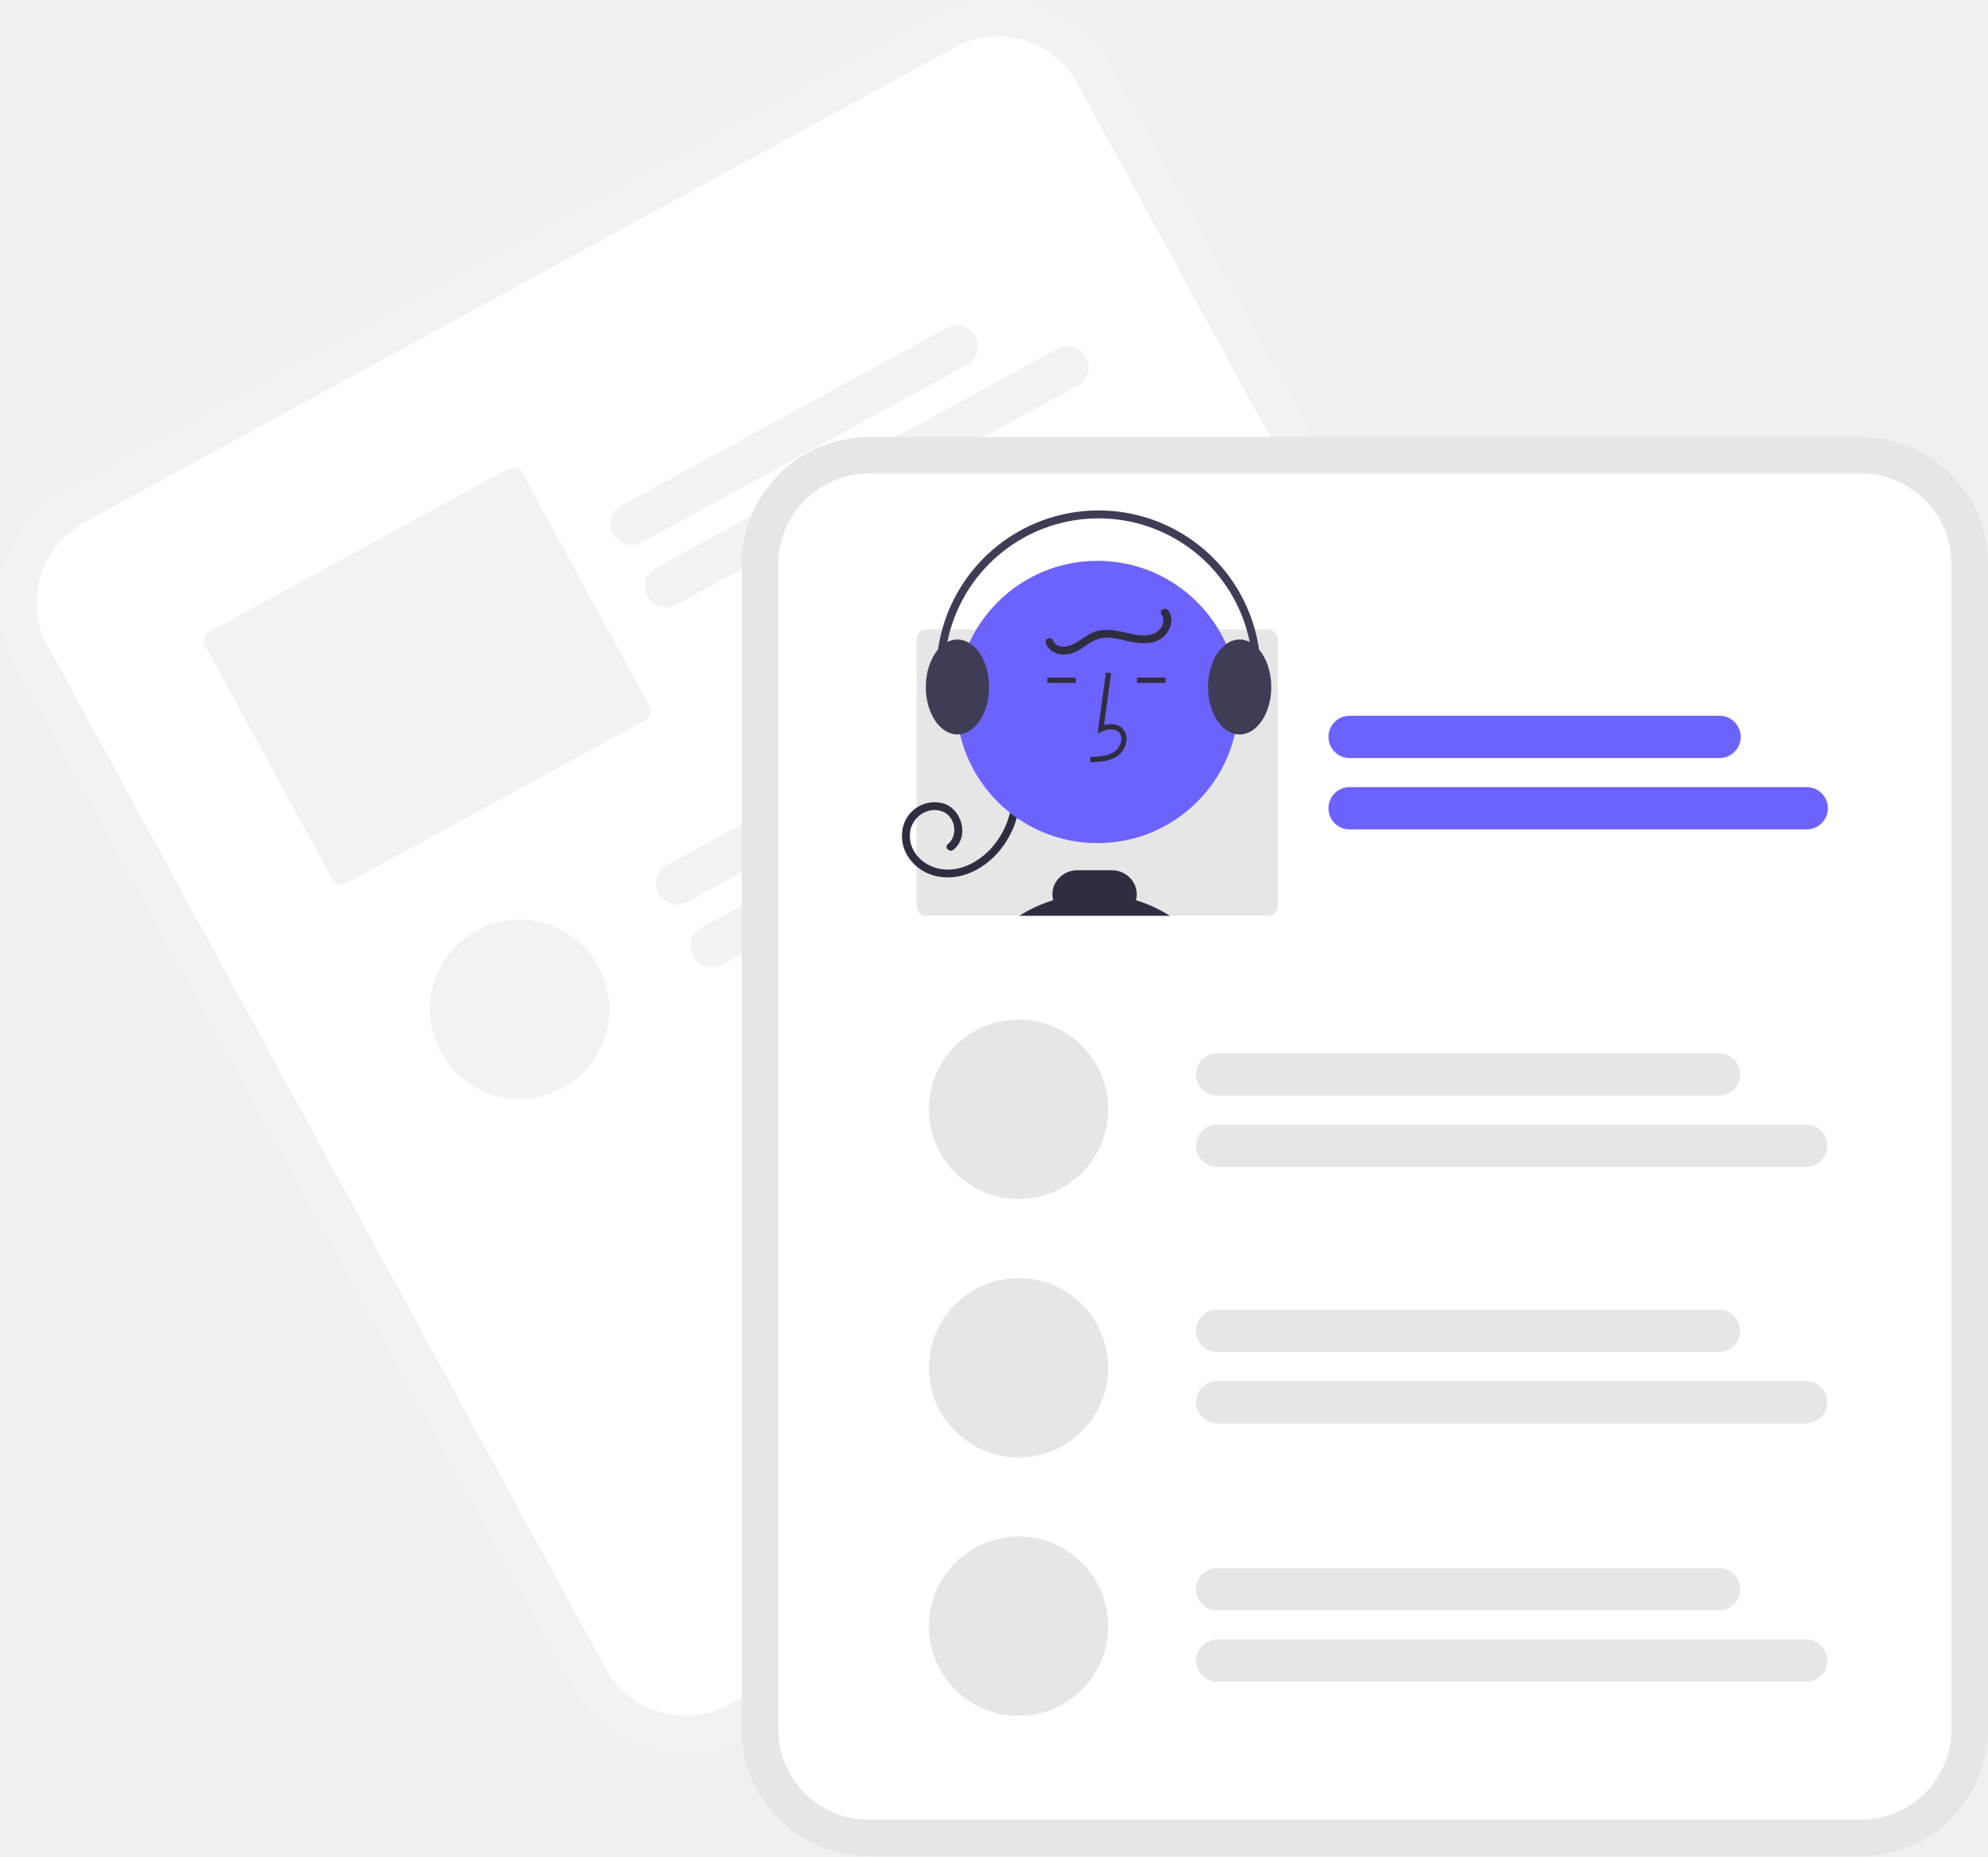
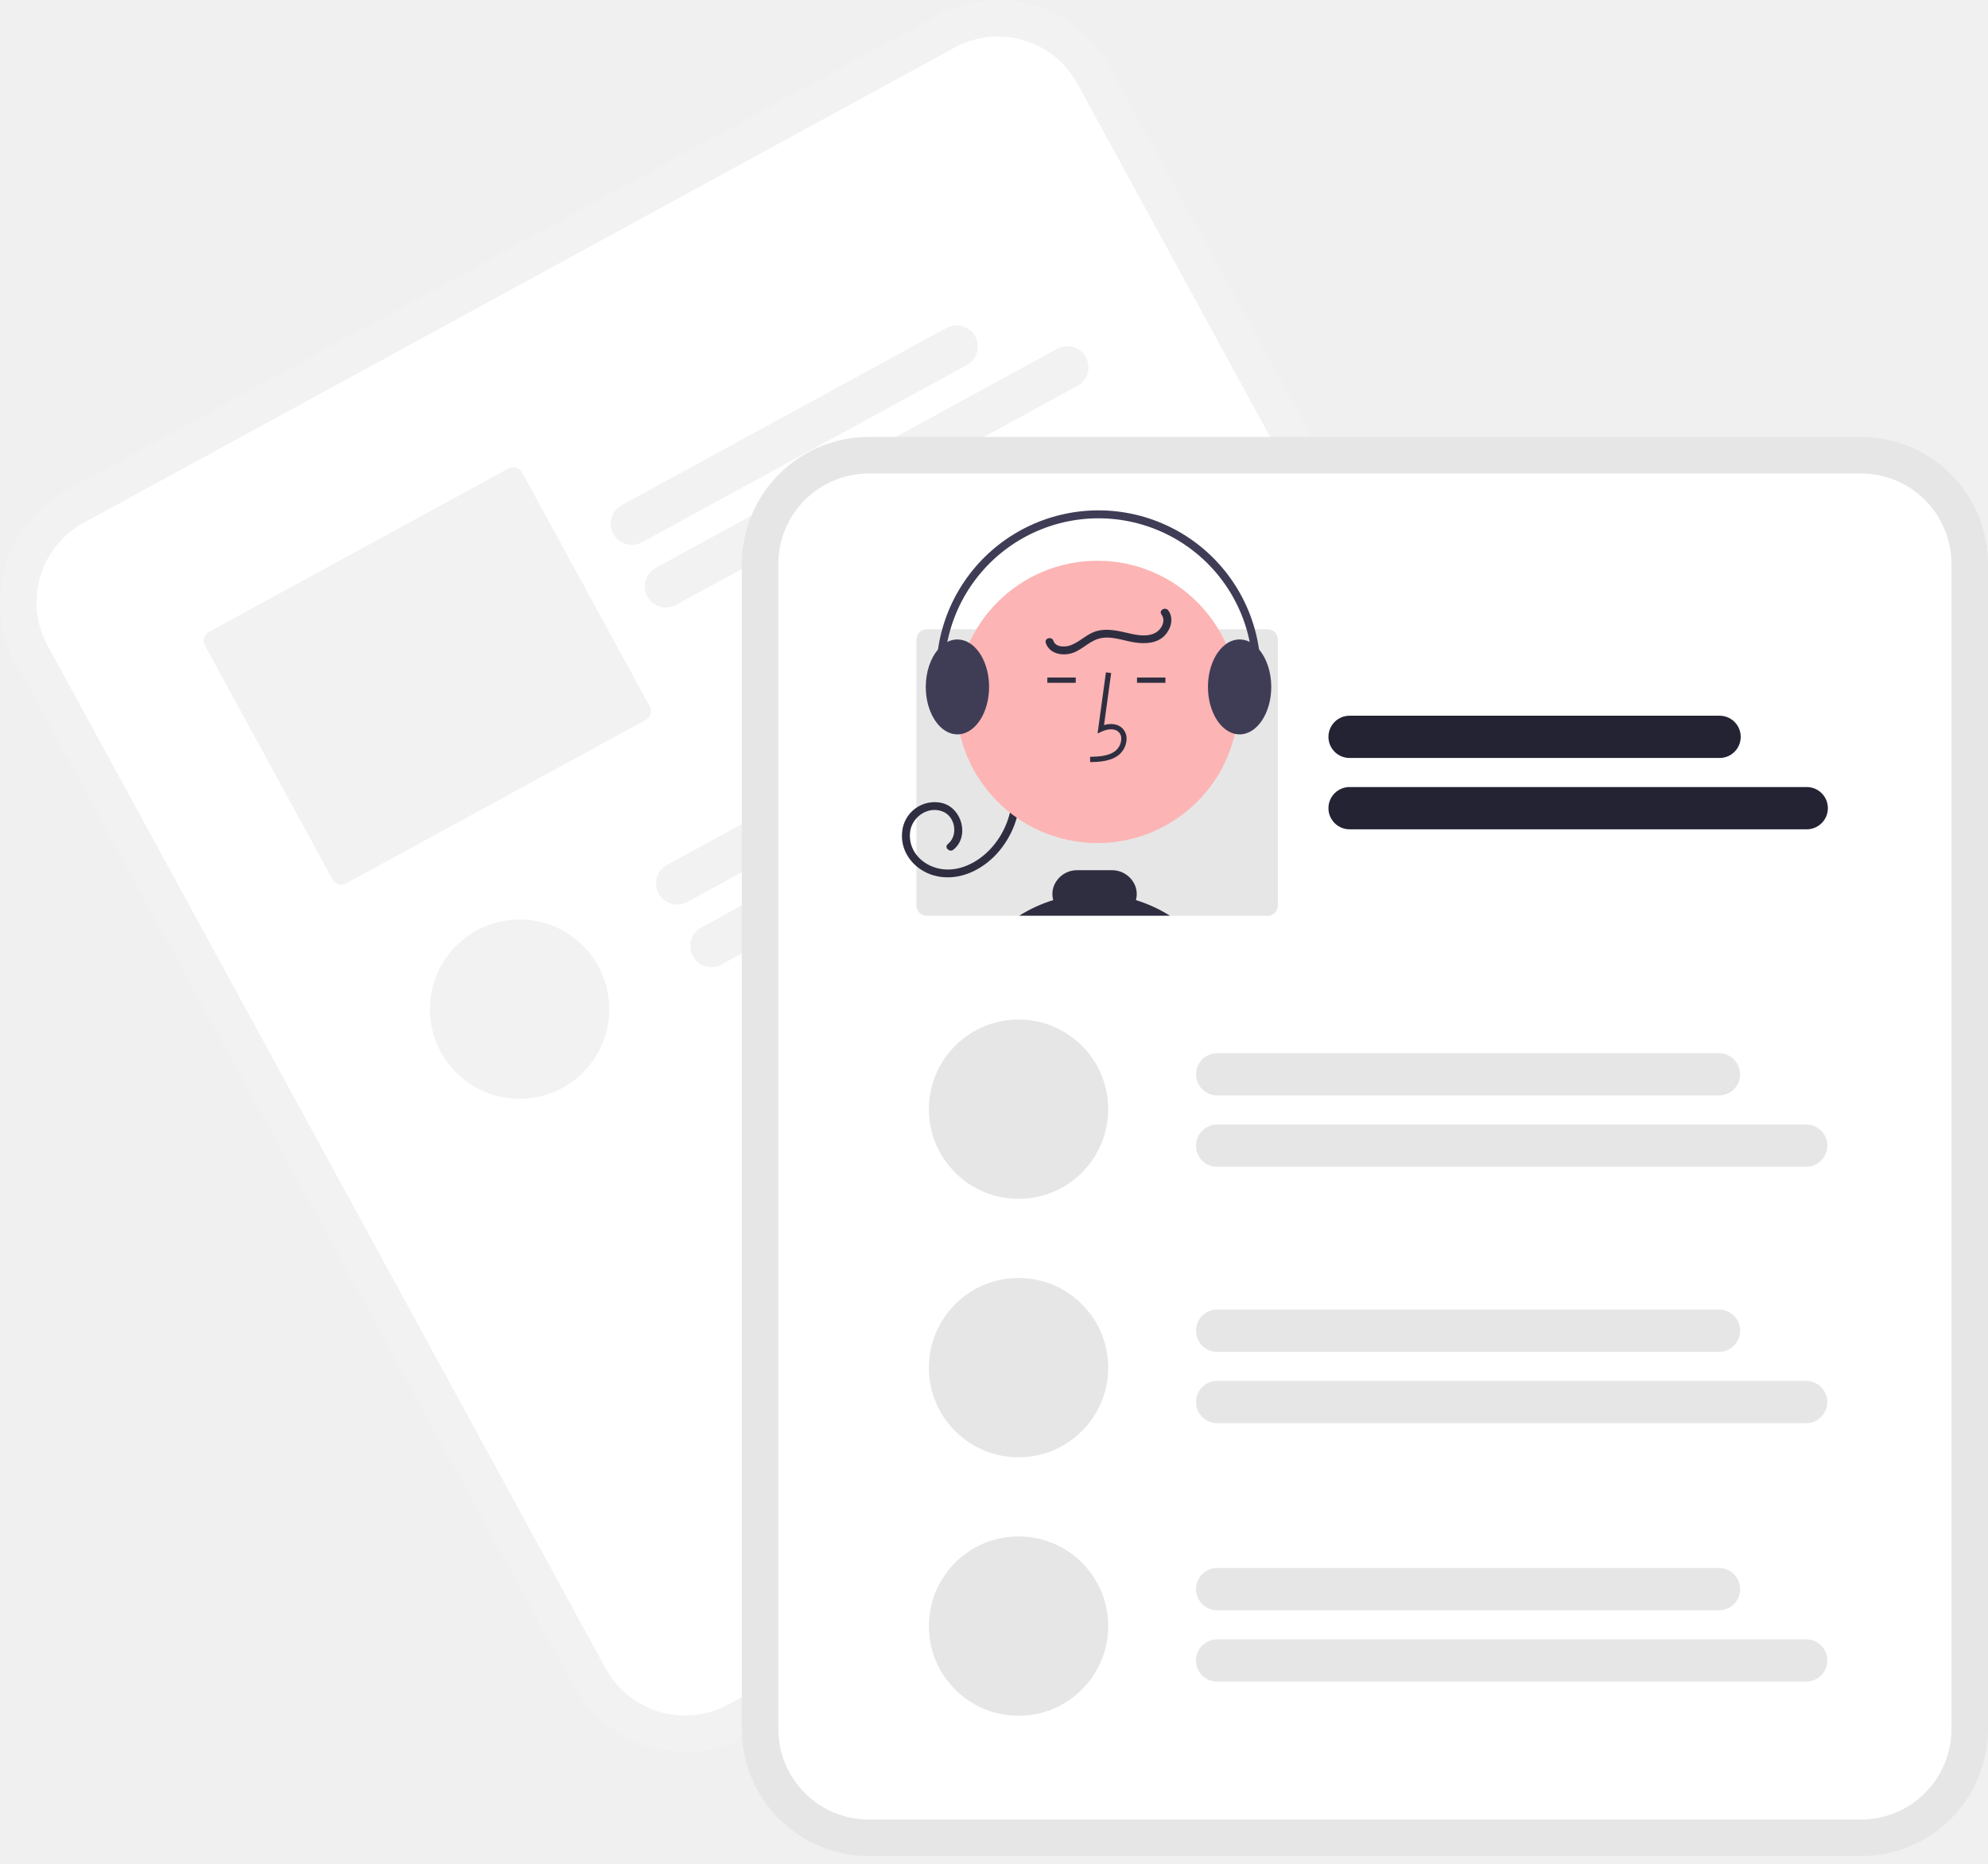
- <svg xmlns="http://www.w3.org/2000/svg" width="753.875" height="703.828" viewBox="0 0 753.875 703.828" role="img" artist="Katerina Limpitsouni" source="https://undraw.co/">
-   <path d="M578.475,103.958l-23.068,12.587L271.198,271.614,248.13,284.201a48.179,48.179,0,0,0-19.195,65.296L440.578,737.391a48.179,48.179,0,0,0,65.296,19.196l.06-.033L836.159,576.375l.06-.033a48.179,48.179,0,0,0,19.196-65.296L643.771,123.153A48.179,48.179,0,0,0,578.475,103.958Z" transform="translate(-223.0627 -98.08587)" fill="#f2f2f2" />
-   <path d="M585.111,116.119l-27.323,14.908L282.088,281.455,254.766,296.363a34.309,34.309,0,0,0-13.67,46.499L452.739,730.755a34.309,34.309,0,0,0,46.499,13.67l.06-.033L829.523,564.214l.06-.033a34.309,34.309,0,0,0,13.669-46.499L631.61,129.789A34.309,34.309,0,0,0,585.111,116.119Z" transform="translate(-223.0627 -98.08587)" fill="#fff" />
-   <path d="M589.667,236.521,466.505,303.721a8.014,8.014,0,1,1-7.677-14.07l123.162-67.2a8.014,8.014,0,1,1,7.677,14.07Z" transform="translate(-223.0627 -98.08587)" fill="#f2f2f2" />
-   <path d="M631.641,244.431,479.46,327.464a8.014,8.014,0,0,1-7.677-14.07l152.181-83.033a8.014,8.014,0,1,1,7.677,14.07Z" transform="translate(-223.0627 -98.08587)" fill="#f2f2f2" />
-   <path d="M415.872,275.748l-113.548,61.954a3.841,3.841,0,0,0-1.532,5.21L349.144,431.53a3.841,3.841,0,0,0,5.21,1.532l113.548-61.954a3.841,3.841,0,0,0,1.532-5.21l-48.352-88.617A3.841,3.841,0,0,0,415.872,275.748Z" transform="translate(-223.0627 -98.08587)" fill="#f2f2f2" />
-   <path d="M650.776,348.963,483.723,440.111a8.014,8.014,0,1,1-7.677-14.07l167.053-91.148a8.014,8.014,0,1,1,7.677,14.07Z" transform="translate(-223.0627 -98.08587)" fill="#f2f2f2" />
-   <path d="M692.751,356.872,496.678,463.854a8.014,8.014,0,0,1-7.677-14.07L685.074,342.802a8.014,8.014,0,1,1,7.677,14.07Z" transform="translate(-223.0627 -98.08587)" fill="#f2f2f2" />
-   <circle cx="197.039" cy="382.672" r="34" fill="#f2f2f2" />
-   <path d="M928.812,263.788H552.494a48.179,48.179,0,0,0-48.125,48.125V753.789a48.179,48.179,0,0,0,48.125,48.125H928.812a48.179,48.179,0,0,0,48.125-48.125V311.913A48.179,48.179,0,0,0,928.812,263.788Z" transform="translate(-223.0627 -98.08587)" fill="#e6e6e6" />
-   <path d="M928.813,277.642H552.494a34.309,34.309,0,0,0-34.271,34.271V753.789A34.309,34.309,0,0,0,552.494,788.06H928.813a34.309,34.309,0,0,0,34.271-34.271V311.913A34.309,34.309,0,0,0,928.813,277.642Z" transform="translate(-223.0627 -98.08587)" fill="#fff" />
-   <path d="M875.143,385.517H734.842a8.014,8.014,0,0,1,0-16.028H875.143a8.014,8.014,0,1,1,0,16.028Z" transform="translate(-223.0627 -98.08587)" fill="#6c63ff" />
-   <path d="M908.201,412.565H734.842a8.014,8.014,0,1,1,0-16.028h173.36a8.014,8.014,0,0,1,0,16.028Z" transform="translate(-223.0627 -98.08587)" fill="#6c63ff" />
-   <path d="M703.792,336.711H574.442a3.841,3.841,0,0,0-3.84,3.84v100.95a3.841,3.841,0,0,0,3.84,3.84h129.35a3.841,3.841,0,0,0,3.84-3.84v-100.95A3.841,3.841,0,0,0,703.792,336.711Z" transform="translate(-223.0627 -98.08587)" fill="#e6e6e6" />
-   <path d="M609.924,398.701a34.087,34.087,0,0,1-8.804,23.076c-5.656,6.207-14.076,10.324-22.573,8.62-7.824-1.568-14.182-8.407-13.389-16.68a12.356,12.356,0,0,1,15.267-11.095c7.433,1.929,10.394,12.641,4.201,17.669-1.486,1.206-3.621-.904-2.121-2.121,4.094-3.324,2.829-10.595-2.112-12.419-5.754-2.123-11.85,2.443-12.264,8.326-.491,6.974,4.852,12.226,11.404,13.463,7.088,1.338,14.115-2.29,18.918-7.297a30.955,30.955,0,0,0,8.474-21.542,1.501,1.501,0,0,1,3,0Z" transform="translate(-223.0627 -98.08587)" fill="#2f2e41" />
-   <circle cx="416.155" cy="266.167" r="53.519" fill="#6c63ff" />
-   <path d="M636.48,387.089l-.056-2c3.721-.104,7.001-.337,9.466-2.138a6.148,6.148,0,0,0,2.381-4.528,3.514,3.514,0,0,0-1.153-2.895c-1.636-1.382-4.269-.935-6.188-.055l-1.655.759,3.173-23.19,1.981.271-2.699,19.727c2.607-.767,5.023-.437,6.678.961a5.471,5.471,0,0,1,1.86,4.492,8.133,8.133,0,0,1-3.2,6.073C643.903,386.881,639.787,386.996,636.48,387.089Z" transform="translate(-223.0627 -98.08587)" fill="#2f2e41" />
-   <rect x="431.167" y="256.929" width="10.771" height="2" fill="#2f2e41" />
-   <rect x="397.167" y="256.929" width="10.771" height="2" fill="#2f2e41" />
-   <path d="M609.572,445.341a53.006,53.006,0,0,1,12.89-5.93,8.568,8.568,0,0,1,.02-4.71,9.426,9.426,0,0,1,9.13-6.63h13.04a9.46,9.46,0,0,1,9.15,6.64,8.532,8.532,0,0,1,.02,4.7,53.167,53.167,0,0,1,12.89,5.93Z" transform="translate(-223.0627 -98.08587)" fill="#2f2e41" />
-   <path d="M700.522,344.391a11.571,11.571,0,0,0-3.53-2.87,8.367,8.367,0,0,0-3.85-.95,8.772,8.772,0,0,0-5.11,1.72c-4.07,2.88-6.89,9.09-6.89,16.28,0,9.02,4.44,16.5,10.21,17.8a8.253,8.253,0,0,0,1.79.2c6.61,0,12-8.07,12-18C705.142,352.811,703.332,347.681,700.522,344.391Z" transform="translate(-223.0627 -98.08587)" fill="#3f3d56" />
-   <path d="M590.602,341.861h-.01a8.578,8.578,0,0,0-4.45-1.29,8.367,8.367,0,0,0-3.85.95,11.571,11.571,0,0,0-3.53,2.87l-.01.01c-2.8,3.29-4.61,8.42-4.61,14.17,0,7.76,3.28,14.38,7.88,16.91a8.542,8.542,0,0,0,4.12,1.09,7.724,7.724,0,0,0,.96-.06h.01c6.16-.74,11.03-8.5,11.03-17.94C598.142,351.011,595.013,344.521,590.602,341.861Z" transform="translate(-223.0627 -98.08587)" fill="#3f3d56" />
-   <path d="M582.772,373.76a1.501,1.501,0,0,0,1.422-1.98,58.499,58.499,0,1,1,112.687-6.575,1.5,1.5,0,0,0,2.936.619A61.501,61.501,0,1,0,581.351,372.739,1.501,1.501,0,0,0,582.772,373.76Z" transform="translate(-223.0627 -98.08587)" fill="#3f3d56" />
-   <path d="M666.103,329.577c2.119,2.893,1.074,6.791-1.158,9.285-2.905,3.245-7.539,3.45-11.562,2.848-4.514-.676-9.303-2.791-13.873-1.366-3.895,1.215-6.674,4.748-10.721,5.635-3.589.787-7.881-.255-9.139-4.08-.605-1.838,2.291-2.626,2.893-.798.814,2.475,4.329,2.425,6.341,1.74,3.227-1.099,5.714-3.771,8.885-5.047,3.739-1.505,7.796-.825,11.603.032,3.588.808,7.718,2.006,11.293.497,2.645-1.117,4.75-4.635,2.847-7.232-1.142-1.559,1.46-3.057,2.59-1.514Z" transform="translate(-223.0627 -98.08587)" fill="#2f2e41" />
-   <path d="M874.932,513.492H684.63a8.014,8.014,0,1,1,0-16.028H874.932a8.014,8.014,0,0,1,0,16.028Z" transform="translate(-223.0627 -98.08587)" fill="#e6e6e6" />
-   <path d="M907.99,540.539H684.63a8.014,8.014,0,1,1,0-16.028H907.99a8.014,8.014,0,1,1,0,16.028Z" transform="translate(-223.0627 -98.08587)" fill="#e6e6e6" />
-   <path d="M874.932,610.705H684.63a8.014,8.014,0,1,1,0-16.028H874.932a8.014,8.014,0,1,1,0,16.028Z" transform="translate(-223.0627 -98.08587)" fill="#e6e6e6" />
-   <path d="M907.99,637.753H684.63a8.014,8.014,0,1,1,0-16.028H907.99a8.014,8.014,0,1,1,0,16.028Z" transform="translate(-223.0627 -98.08587)" fill="#e6e6e6" />
-   <circle cx="386.25" cy="420.614" r="34" fill="#e6e6e6" />
-   <circle cx="386.25" cy="518.614" r="34" fill="#e6e6e6" />
-   <path d="M874.932,708.705H684.63a8.014,8.014,0,1,1,0-16.028H874.932a8.014,8.014,0,1,1,0,16.028Z" transform="translate(-223.0627 -98.08587)" fill="#e6e6e6" />
-   <path d="M907.99,735.753H684.63a8.014,8.014,0,1,1,0-16.028H907.99a8.014,8.014,0,1,1,0,16.028Z" transform="translate(-223.0627 -98.08587)" fill="#e6e6e6" />
-   <circle cx="386.25" cy="616.614" r="34" fill="#e6e6e6" />
+ <svg xmlns="http://www.w3.org/2000/svg" width="128" height="120" viewBox="0 0 128 120" fill="none">
+   <path d="M60.344 0.995L56.427 3.132L8.171 29.462L4.254 31.599C2.354 32.639 0.943 34.39 0.332 36.468C-0.279 38.547 -0.041 40.783 0.995 42.686L36.93 108.547C37.97 110.448 39.721 111.858 41.8 112.469C43.878 113.08 46.114 112.842 48.017 111.806L48.027 111.801L104.097 81.208L104.107 81.203C106.008 80.163 107.418 78.412 108.029 76.333C108.64 74.255 108.402 72.019 107.366 70.116L71.431 4.254C70.391 2.354 68.64 0.943 66.561 0.332C64.483 -0.279 62.247 -0.04 60.344 0.995Z" fill="#F2F2F2" />
+   <path d="M61.471 3.06L56.832 5.592L10.02 31.133L5.381 33.664C4.027 34.405 3.023 35.652 2.588 37.132C2.153 38.612 2.323 40.204 3.06 41.559L38.995 107.421C39.736 108.774 40.983 109.779 42.463 110.214C43.943 110.649 45.535 110.479 46.89 109.742L46.901 109.736L102.97 79.143L102.98 79.138C104.334 78.397 105.338 77.15 105.773 75.67C106.209 74.19 106.039 72.598 105.301 71.243L69.366 5.381C68.626 4.028 67.379 3.023 65.898 2.588C64.418 2.153 62.826 2.323 61.471 3.06Z" fill="white" />
+   <path d="M62.245 23.504L41.333 34.914C41.016 35.087 40.643 35.126 40.297 35.025C39.951 34.923 39.659 34.688 39.486 34.371C39.313 34.054 39.274 33.682 39.375 33.335C39.477 32.989 39.712 32.697 40.029 32.525L60.941 21.115C61.258 20.942 61.63 20.902 61.977 21.004C62.323 21.105 62.614 21.341 62.787 21.657C62.96 21.974 63 22.347 62.898 22.693C62.796 23.039 62.561 23.331 62.245 23.504Z" fill="#F2F2F2" />
+   <path d="M69.371 24.847L43.532 38.945C43.215 39.118 42.843 39.158 42.497 39.056C42.15 38.954 41.859 38.719 41.686 38.402C41.513 38.085 41.473 37.713 41.575 37.367C41.677 37.02 41.912 36.729 42.229 36.556L68.068 22.458C68.225 22.372 68.397 22.318 68.575 22.299C68.752 22.28 68.932 22.296 69.103 22.347C69.275 22.397 69.435 22.481 69.574 22.593C69.713 22.705 69.829 22.843 69.914 23C70 23.157 70.053 23.329 70.073 23.507C70.092 23.685 70.075 23.864 70.025 24.036C69.975 24.207 69.891 24.367 69.779 24.506C69.667 24.645 69.528 24.761 69.371 24.847Z" fill="#F2F2F2" />
+   <path d="M32.736 30.164L13.456 40.683C13.304 40.766 13.192 40.906 13.143 41.072C13.094 41.238 13.113 41.416 13.196 41.568L21.406 56.614C21.488 56.766 21.628 56.879 21.794 56.928C21.96 56.977 22.139 56.957 22.29 56.875L41.57 46.355C41.722 46.272 41.834 46.133 41.883 45.967C41.932 45.801 41.913 45.622 41.83 45.471L33.62 30.424C33.537 30.272 33.398 30.16 33.232 30.111C33.066 30.062 32.887 30.081 32.736 30.164Z" fill="#F2F2F2" />
+   <path d="M72.621 42.595L44.256 58.072C44.099 58.157 43.927 58.211 43.749 58.23C43.572 58.249 43.392 58.233 43.221 58.182C43.049 58.132 42.889 58.048 42.75 57.936C42.611 57.824 42.495 57.686 42.41 57.529C42.324 57.372 42.27 57.2 42.251 57.022C42.232 56.844 42.248 56.665 42.299 56.493C42.349 56.322 42.433 56.162 42.545 56.023C42.657 55.884 42.796 55.768 42.953 55.682L71.317 40.206C71.634 40.033 72.006 39.994 72.353 40.095C72.699 40.197 72.99 40.432 73.163 40.749C73.336 41.066 73.376 41.438 73.274 41.785C73.172 42.131 72.937 42.422 72.621 42.595Z" fill="#F2F2F2" />
+   <path d="M79.747 43.938L46.456 62.103C46.139 62.276 45.766 62.316 45.42 62.214C45.074 62.112 44.782 61.877 44.609 61.56C44.437 61.243 44.397 60.871 44.498 60.525C44.6 60.178 44.835 59.887 45.152 59.714L78.444 41.549C78.761 41.376 79.133 41.337 79.479 41.438C79.826 41.54 80.117 41.775 80.29 42.092C80.463 42.409 80.503 42.781 80.401 43.127C80.299 43.474 80.064 43.765 79.747 43.938Z" fill="#F2F2F2" />
+   <path d="M33.454 70.746C36.642 70.746 39.227 68.161 39.227 64.973C39.227 61.785 36.642 59.2 33.454 59.2C30.265 59.2 27.681 61.785 27.681 64.973C27.681 68.161 30.265 70.746 33.454 70.746Z" fill="#F2F2F2" />
+   <path d="M119.829 28.133H55.933C53.766 28.136 51.69 28.997 50.158 30.529C48.626 32.061 47.764 34.138 47.762 36.305V111.332C47.764 113.498 48.626 115.575 50.158 117.107C51.69 118.639 53.766 119.501 55.933 119.503H119.829C121.995 119.501 124.072 118.639 125.604 117.107C127.136 115.575 127.998 113.498 128 111.332V36.305C127.998 34.138 127.136 32.061 125.604 30.529C124.072 28.997 121.995 28.136 119.829 28.133Z" fill="#E6E6E6" />
+   <path d="M119.829 30.486H55.933C54.39 30.487 52.911 31.101 51.82 32.192C50.729 33.283 50.116 34.762 50.114 36.304V111.332C50.116 112.874 50.729 114.353 51.82 115.444C52.911 116.535 54.39 117.149 55.933 117.15H119.829C121.372 117.149 122.851 116.535 123.942 115.444C125.032 114.353 125.646 112.874 125.648 111.332V36.304C125.646 34.762 125.032 33.283 123.942 32.192C122.851 31.101 121.372 30.487 119.829 30.486Z" fill="white" />
+   <path d="M110.716 48.802H86.894C86.533 48.802 86.187 48.659 85.932 48.404C85.677 48.148 85.533 47.802 85.533 47.441C85.533 47.081 85.677 46.734 85.932 46.479C86.187 46.224 86.533 46.081 86.894 46.081H110.716C110.895 46.08 111.072 46.115 111.237 46.184C111.403 46.252 111.553 46.352 111.679 46.479C111.806 46.605 111.906 46.755 111.975 46.92C112.043 47.086 112.078 47.263 112.078 47.441C112.078 47.62 112.043 47.797 111.975 47.962C111.906 48.128 111.806 48.278 111.679 48.404C111.553 48.531 111.403 48.631 111.237 48.699C111.072 48.767 110.895 48.802 110.716 48.802Z" fill="#232334" />
+   <path d="M116.329 53.395H86.894C86.533 53.395 86.187 53.251 85.932 52.996C85.677 52.741 85.533 52.395 85.533 52.034C85.533 51.673 85.677 51.327 85.932 51.072C86.187 50.816 86.533 50.673 86.894 50.673H116.329C116.69 50.673 117.036 50.816 117.291 51.072C117.547 51.327 117.69 51.673 117.69 52.034C117.69 52.395 117.547 52.741 117.291 52.996C117.036 53.251 116.69 53.395 116.329 53.395Z" fill="#232334" />
+   <path d="M81.622 40.515H59.66C59.487 40.515 59.321 40.584 59.199 40.706C59.076 40.828 59.008 40.994 59.008 41.167V58.308C59.008 58.481 59.076 58.646 59.199 58.769C59.321 58.891 59.487 58.96 59.66 58.96H81.622C81.795 58.96 81.961 58.891 82.083 58.769C82.206 58.646 82.274 58.481 82.274 58.308V41.167C82.274 40.994 82.206 40.828 82.083 40.706C81.961 40.584 81.795 40.515 81.622 40.515Z" fill="#E6E6E6" />
+   <path d="M65.684 51.04C65.693 52.487 65.16 53.885 64.189 54.959C63.229 56.012 61.799 56.711 60.356 56.422C59.028 56.156 57.948 54.995 58.083 53.59C58.105 53.286 58.194 52.99 58.342 52.724C58.49 52.457 58.695 52.226 58.942 52.047C59.189 51.867 59.472 51.744 59.771 51.685C60.07 51.626 60.379 51.633 60.675 51.706C61.937 52.034 62.44 53.853 61.388 54.706C61.136 54.911 60.773 54.553 61.028 54.346C61.723 53.782 61.509 52.547 60.669 52.237C59.693 51.877 58.657 52.652 58.587 53.651C58.504 54.835 59.411 55.727 60.524 55.937C61.727 56.164 62.92 55.548 63.736 54.698C64.67 53.711 65.186 52.4 65.175 51.04C65.177 50.974 65.205 50.912 65.252 50.866C65.3 50.82 65.363 50.794 65.429 50.794C65.495 50.794 65.559 50.82 65.606 50.866C65.654 50.912 65.682 50.974 65.684 51.04Z" fill="#2F2E41" />
+   <path d="M70.658 54.279C75.677 54.279 79.745 50.21 79.745 45.191C79.745 40.173 75.677 36.104 70.658 36.104C65.639 36.104 61.571 40.173 61.571 45.191C61.571 50.21 65.639 54.279 70.658 54.279Z" fill="#FDB4B4" />
+   <path d="M70.193 49.069L70.183 48.729C70.815 48.712 71.372 48.672 71.791 48.366C71.909 48.275 72.007 48.159 72.077 48.026C72.146 47.893 72.187 47.747 72.195 47.597C72.202 47.506 72.189 47.414 72.155 47.329C72.121 47.244 72.067 47.167 71.999 47.106C71.722 46.871 71.274 46.947 70.949 47.097L70.668 47.225L71.207 43.288L71.543 43.334L71.085 46.684C71.527 46.553 71.938 46.609 72.219 46.847C72.326 46.941 72.411 47.059 72.466 47.191C72.521 47.323 72.544 47.467 72.534 47.609C72.525 47.81 72.471 48.007 72.377 48.185C72.283 48.363 72.151 48.519 71.991 48.641C71.453 49.033 70.754 49.053 70.193 49.069Z" fill="#2F2E41" />
+   <path d="M75.036 43.623H73.207V43.962H75.036V43.623Z" fill="#2F2E41" />
+   <path d="M69.263 43.623H67.434V43.962H69.263V43.623Z" fill="#2F2E41" />
+   <path d="M65.624 58.959C66.305 58.527 67.042 58.189 67.813 57.953C67.739 57.691 67.741 57.414 67.816 57.153C67.919 56.823 68.125 56.535 68.404 56.332C68.684 56.13 69.021 56.022 69.367 56.027H71.581C71.927 56.023 72.265 56.13 72.544 56.333C72.824 56.536 73.031 56.824 73.134 57.154C73.21 57.415 73.211 57.691 73.138 57.953C73.909 58.189 74.645 58.528 75.326 58.959H65.624Z" fill="#2F2E41" />
+   <path d="M81.067 41.819C80.901 41.618 80.698 41.453 80.468 41.331C80.266 41.226 80.042 41.171 79.814 41.17C79.501 41.174 79.198 41.276 78.946 41.462C78.255 41.951 77.776 43.006 77.776 44.226C77.776 45.758 78.53 47.028 79.51 47.249C79.61 47.271 79.712 47.282 79.814 47.283C80.936 47.283 81.851 45.913 81.851 44.226C81.851 43.248 81.544 42.377 81.067 41.819Z" fill="#3F3D56" />
+   <path d="M62.403 41.39H62.402C62.175 41.249 61.913 41.173 61.646 41.17C61.418 41.171 61.194 41.227 60.992 41.332C60.762 41.453 60.559 41.619 60.393 41.819L60.391 41.821C59.916 42.379 59.608 43.251 59.608 44.227C59.608 45.544 60.165 46.668 60.947 47.098C61.16 47.218 61.401 47.282 61.646 47.283C61.7 47.283 61.755 47.28 61.809 47.273H61.811C62.857 47.147 63.684 45.83 63.684 44.227C63.684 42.943 63.152 41.841 62.403 41.39Z" fill="#3F3D56" />
+   <path d="M61.074 46.806C61.114 46.806 61.154 46.796 61.19 46.777C61.226 46.759 61.257 46.732 61.281 46.699C61.304 46.666 61.32 46.629 61.326 46.589C61.332 46.548 61.328 46.508 61.315 46.469C60.828 45.022 60.682 43.482 60.887 41.968C61.093 40.455 61.644 39.009 62.499 37.744C63.354 36.478 64.489 35.427 65.816 34.672C67.143 33.916 68.627 33.477 70.151 33.388C71.676 33.299 73.2 33.563 74.606 34.159C76.013 34.755 77.262 35.667 78.258 36.824C79.254 37.982 79.97 39.354 80.35 40.833C80.73 42.312 80.764 43.859 80.449 45.353C80.435 45.419 80.448 45.488 80.484 45.545C80.521 45.601 80.579 45.641 80.645 45.655C80.711 45.669 80.78 45.656 80.837 45.619C80.894 45.582 80.933 45.524 80.947 45.458C81.279 43.887 81.243 42.261 80.844 40.706C80.445 39.15 79.692 37.708 78.645 36.491C77.598 35.274 76.284 34.315 74.805 33.688C73.327 33.061 71.724 32.784 70.121 32.877C68.518 32.971 66.959 33.433 65.563 34.227C64.168 35.022 62.974 36.127 62.076 37.458C61.177 38.789 60.598 40.309 60.382 41.9C60.166 43.491 60.321 45.11 60.833 46.632C60.85 46.683 60.882 46.727 60.925 46.758C60.969 46.789 61.021 46.806 61.074 46.806Z" fill="#3F3D56" />
+   <path d="M75.223 39.304C75.583 39.795 75.405 40.457 75.026 40.88C74.533 41.431 73.746 41.466 73.063 41.364C72.296 41.249 71.484 40.89 70.707 41.132C70.046 41.338 69.574 41.938 68.887 42.089C68.278 42.223 67.549 42.046 67.335 41.396C67.233 41.084 67.724 40.95 67.826 41.261C67.965 41.681 68.561 41.673 68.903 41.556C69.451 41.37 69.873 40.916 70.412 40.699C71.047 40.444 71.736 40.559 72.382 40.705C72.991 40.842 73.692 41.045 74.299 40.789C74.749 40.599 75.106 40.002 74.783 39.561C74.589 39.296 75.031 39.042 75.223 39.304Z" fill="#2F2E41" />
+   <path d="M110.68 70.531H78.368C78.19 70.531 78.013 70.496 77.848 70.427C77.683 70.359 77.533 70.259 77.406 70.132C77.28 70.006 77.18 69.856 77.111 69.691C77.043 69.526 77.008 69.349 77.008 69.17C77.008 68.992 77.043 68.815 77.111 68.65C77.18 68.484 77.28 68.334 77.406 68.208C77.533 68.082 77.683 67.981 77.848 67.913C78.013 67.845 78.19 67.809 78.368 67.809H110.68C111.041 67.81 111.387 67.954 111.641 68.209C111.896 68.464 112.039 68.81 112.039 69.17C112.039 69.531 111.896 69.877 111.641 70.132C111.387 70.387 111.041 70.531 110.68 70.531Z" fill="#E6E6E6" />
+   <path d="M116.293 75.123H78.369C78.19 75.124 78.013 75.089 77.847 75.02C77.682 74.952 77.532 74.852 77.405 74.725C77.279 74.599 77.179 74.449 77.11 74.284C77.042 74.119 77.006 73.942 77.006 73.763C77.006 73.584 77.042 73.407 77.11 73.242C77.179 73.076 77.279 72.926 77.405 72.8C77.532 72.674 77.682 72.573 77.847 72.505C78.013 72.437 78.19 72.402 78.369 72.402H116.293C116.472 72.402 116.649 72.437 116.815 72.505C116.98 72.573 117.13 72.674 117.257 72.8C117.383 72.926 117.483 73.076 117.552 73.242C117.62 73.407 117.656 73.584 117.656 73.763C117.656 73.942 117.62 74.119 117.552 74.284C117.483 74.449 117.383 74.599 117.257 74.725C117.13 74.852 116.98 74.952 116.815 75.02C116.649 75.089 116.472 75.124 116.293 75.123Z" fill="#E6E6E6" />
+   <path d="M110.68 87.037H78.368C78.008 87.037 77.662 86.894 77.406 86.638C77.151 86.383 77.008 86.037 77.008 85.676C77.008 85.315 77.151 84.969 77.406 84.714C77.662 84.459 78.008 84.315 78.368 84.315H110.68C111.041 84.315 111.387 84.459 111.642 84.714C111.898 84.969 112.041 85.315 112.041 85.676C112.041 86.037 111.898 86.383 111.642 86.638C111.387 86.894 111.041 87.037 110.68 87.037Z" fill="#E6E6E6" />
+   <path d="M116.293 91.63H78.368C78.008 91.63 77.662 91.486 77.406 91.231C77.151 90.976 77.008 90.63 77.008 90.269C77.008 89.908 77.151 89.562 77.406 89.307C77.662 89.052 78.008 88.908 78.368 88.908H116.293C116.654 88.908 117 89.052 117.255 89.307C117.511 89.562 117.654 89.908 117.654 90.269C117.654 90.63 117.511 90.976 117.255 91.231C117 91.486 116.654 91.63 116.293 91.63Z" fill="#E6E6E6" />
+   <path d="M65.58 77.188C68.769 77.188 71.353 74.603 71.353 71.415C71.353 68.227 68.769 65.642 65.58 65.642C62.392 65.642 59.807 68.227 59.807 71.415C59.807 74.603 62.392 77.188 65.58 77.188Z" fill="#E6E6E6" />
+   <path d="M65.58 93.828C68.769 93.828 71.353 91.243 71.353 88.055C71.353 84.867 68.769 82.282 65.58 82.282C62.392 82.282 59.807 84.867 59.807 88.055C59.807 91.243 62.392 93.828 65.58 93.828Z" fill="#E6E6E6" />
+   <path d="M110.68 103.677H78.368C78.008 103.677 77.662 103.533 77.406 103.278C77.151 103.023 77.008 102.677 77.008 102.316C77.008 101.955 77.151 101.609 77.406 101.354C77.662 101.099 78.008 100.955 78.368 100.955H110.68C111.041 100.955 111.387 101.099 111.642 101.354C111.898 101.609 112.041 101.955 112.041 102.316C112.041 102.677 111.898 103.023 111.642 103.278C111.387 103.533 111.041 103.677 110.68 103.677Z" fill="#E6E6E6" />
+   <path d="M116.293 108.269H78.368C78.008 108.269 77.662 108.126 77.406 107.871C77.151 107.615 77.008 107.269 77.008 106.908C77.008 106.548 77.151 106.201 77.406 105.946C77.662 105.691 78.008 105.548 78.368 105.548H116.293C116.654 105.548 117 105.691 117.255 105.946C117.511 106.201 117.654 106.548 117.654 106.908C117.654 107.269 117.511 107.615 117.255 107.871C117 108.126 116.654 108.269 116.293 108.269Z" fill="#E6E6E6" />
+   <path d="M65.58 110.468C68.769 110.468 71.353 107.883 71.353 104.695C71.353 101.506 68.769 98.922 65.58 98.922C62.392 98.922 59.807 101.506 59.807 104.695C59.807 107.883 62.392 110.468 65.58 110.468Z" fill="#E6E6E6" />
</svg>
